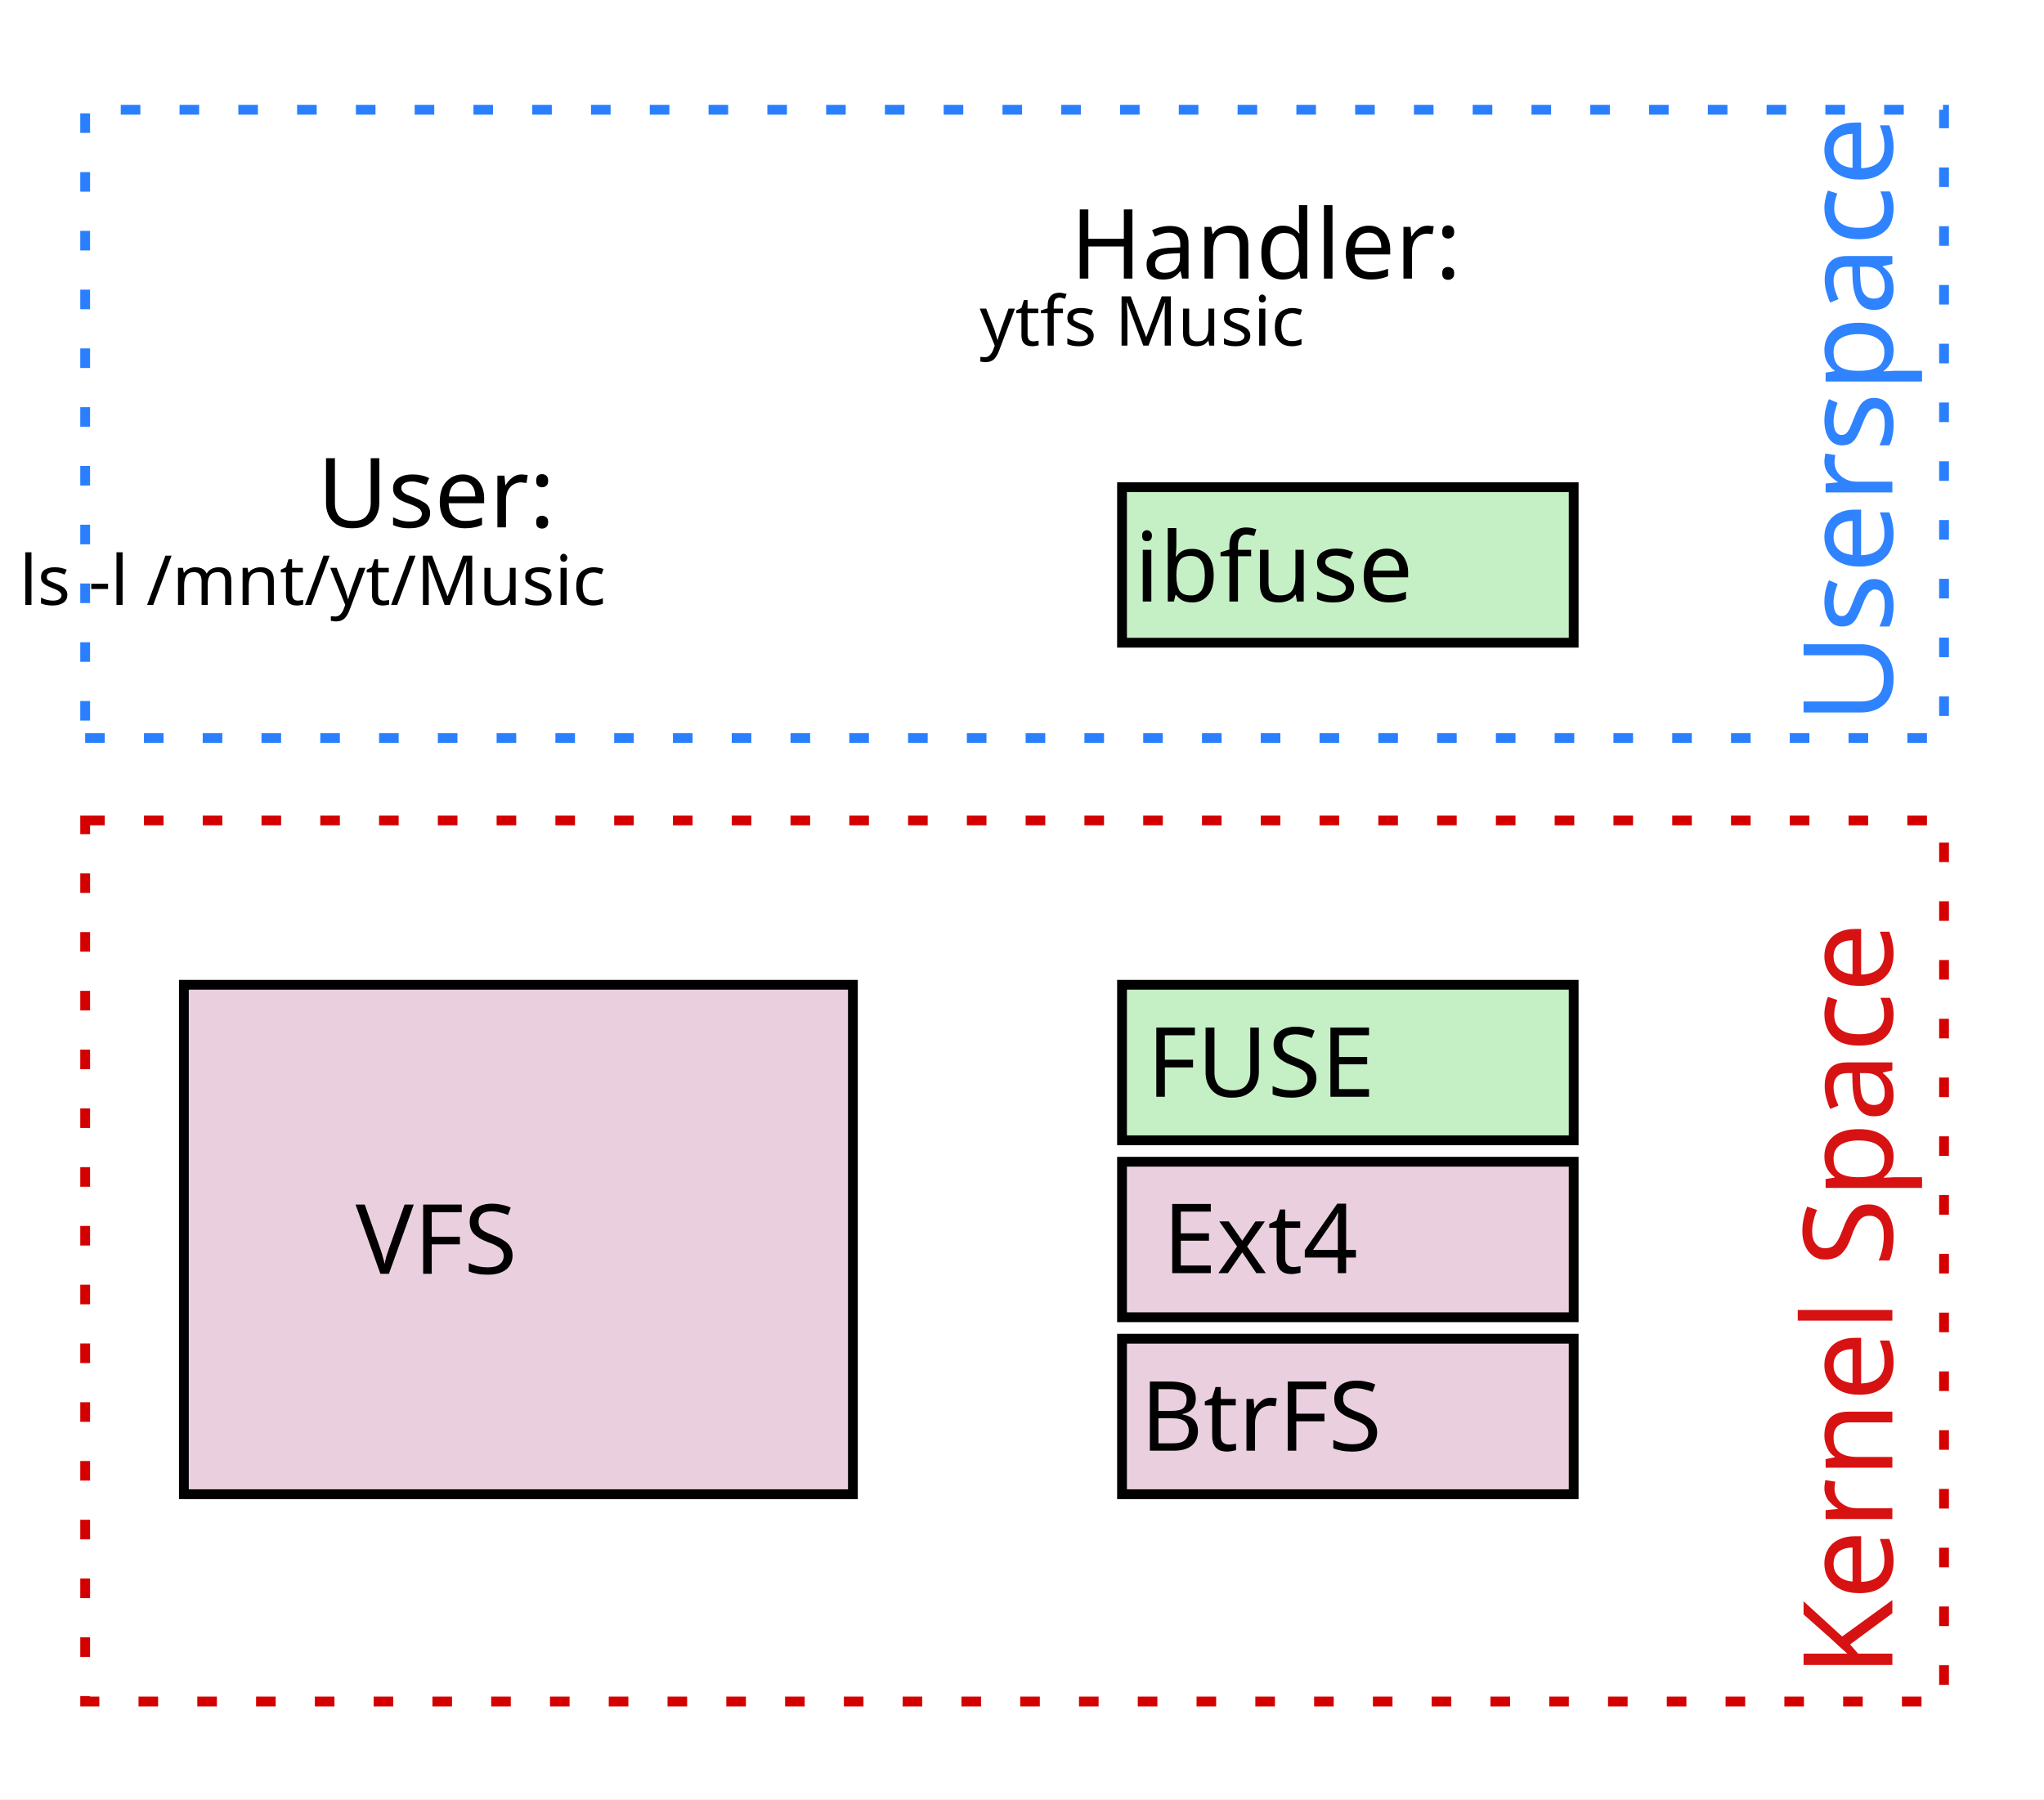
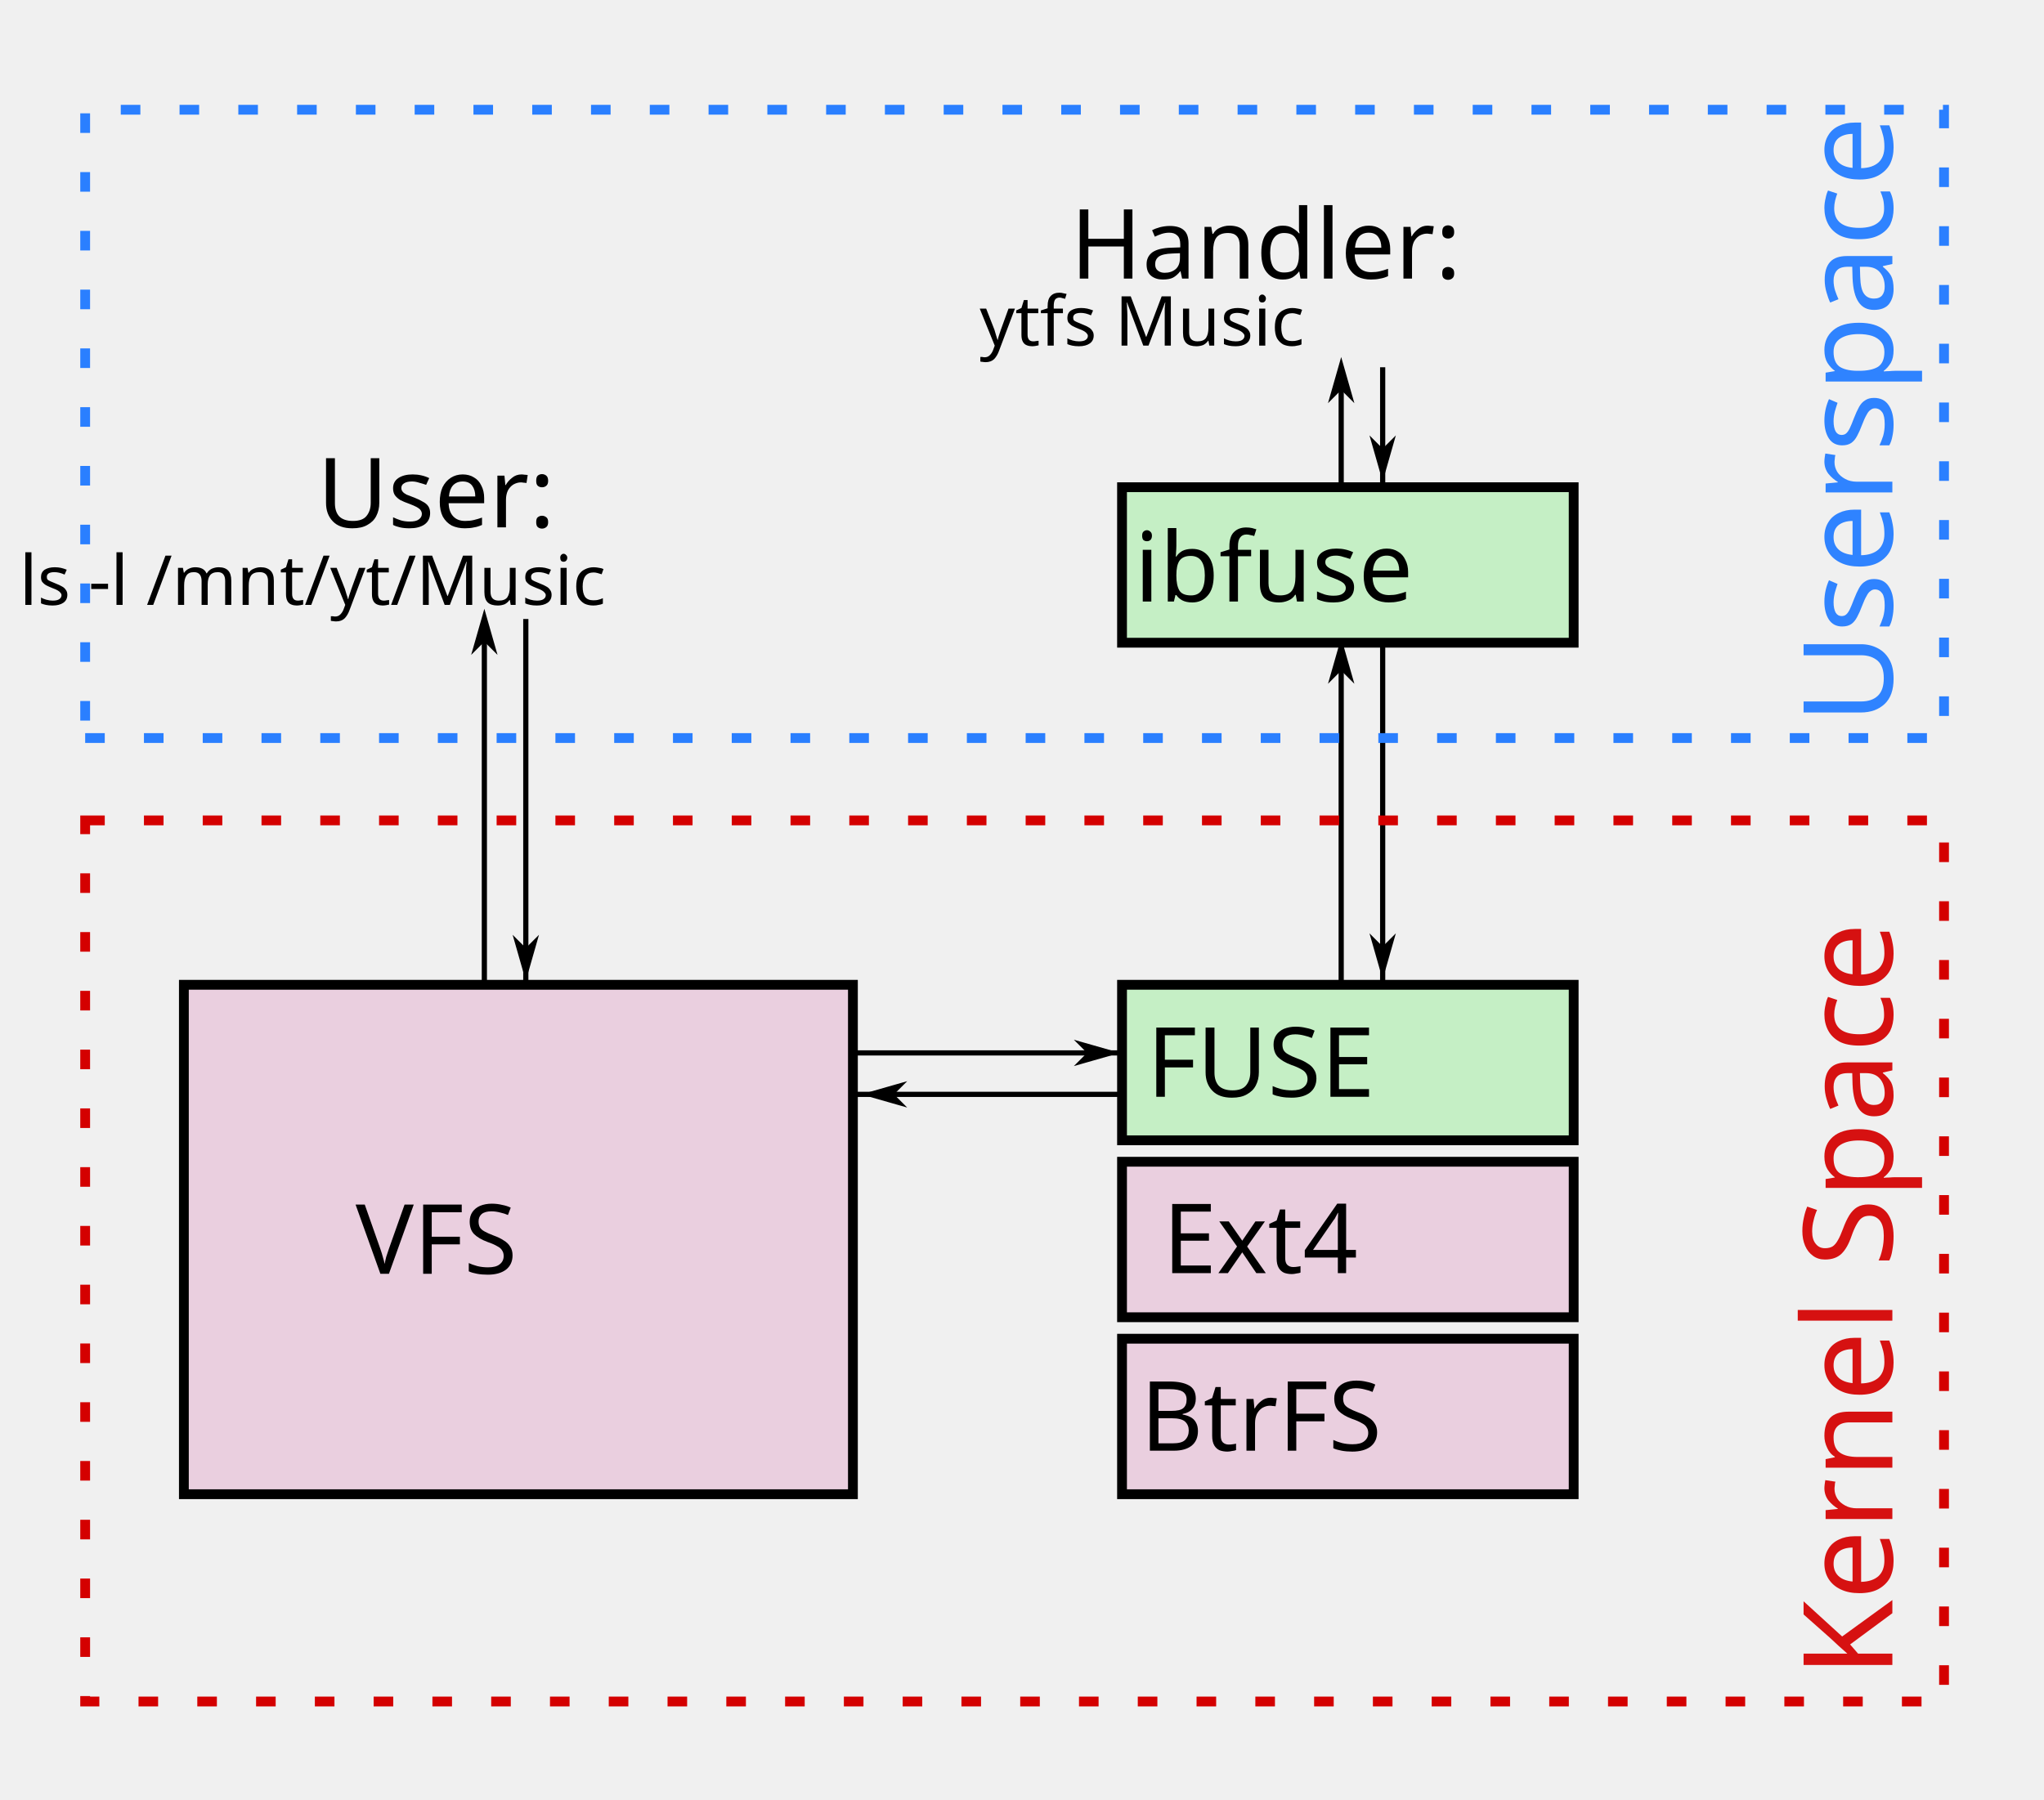
<svg xmlns="http://www.w3.org/2000/svg" width="104.321mm" height="91.848mm" viewBox="0 0 104.321 91.848" version="1.1" id="svg8">
  <defs id="defs2">
    <marker orient="auto" refY="0" refX="0" id="marker3021" style="overflow:visible">
      <path id="path3019" d="M 0,0 5,-5 -12.5,0 5,5 Z" style="fill:#000000;fill-opacity:1;fill-rule:evenodd;stroke:#000000;stroke-width:1pt;stroke-opacity:1" transform="matrix(0.4,0,0,0.4,4,0)" />
    </marker>
    <marker orient="auto" refY="0" refX="0" id="Arrow1Mstart" style="overflow:visible">
      <path id="path2201" d="M 0,0 5,-5 -12.5,0 5,5 Z" style="fill:#000000;fill-opacity:1;fill-rule:evenodd;stroke:#000000;stroke-width:1pt;stroke-opacity:1" transform="matrix(0.4,0,0,0.4,4,0)" />
    </marker>
    <marker style="overflow:visible" id="marker2583" refX="0" refY="0" orient="auto">
      <path transform="matrix(-0.4,0,0,-0.4,-4,0)" style="fill:#000000;fill-opacity:1;fill-rule:evenodd;stroke:#000000;stroke-width:1pt;stroke-opacity:1" d="M 0,0 5,-5 -12.5,0 5,5 Z" id="path2581" />
    </marker>
    <marker orient="auto" refY="0" refX="0" id="Arrow1Mend" style="overflow:visible">
      <path id="path2204" d="M 0,0 5,-5 -12.5,0 5,5 Z" style="fill:#000000;fill-opacity:1;fill-rule:evenodd;stroke:#000000;stroke-width:1pt;stroke-opacity:1" transform="matrix(-0.4,0,0,-0.4,-4,0)" />
    </marker>
    <marker orient="auto" refY="0" refX="0" id="Arrow1Lend" style="overflow:visible">
      <path id="path2198" d="M 0,0 5,-5 -12.5,0 5,5 Z" style="fill:#000000;fill-opacity:1;fill-rule:evenodd;stroke:#000000;stroke-width:1pt;stroke-opacity:1" transform="matrix(-0.8,0,0,-0.8,-10,0)" />
    </marker>
  </defs>
  <g id="layer1" transform="translate(-80.88691,-20.69941)">
    <path id="path2579" d="m 105.607,52.298 v 24.266 h 19.749 26.099 V 70.176 44.758 39.447" style="fill:none;stroke:#000000;stroke-width:0.265;stroke-linecap:butt;stroke-linejoin:miter;stroke-miterlimit:4;stroke-dasharray:none;stroke-opacity:1;marker-start:url(#Arrow1Mstart);marker-mid:url(#marker3021)" />
    <path style="fill:none;stroke:#000000;stroke-width:0.265px;stroke-linecap:butt;stroke-linejoin:miter;stroke-opacity:1;marker-mid:url(#Arrow1Mend);marker-end:url(#Arrow1Mend)" d="m 107.723,52.298 v 17.954 4.196 h 29.803 11.812 V 53.772 39.447" id="path2193" />
    <g transform="translate(143.5817,-108.1174)" id="g22559">
-       <rect style="opacity:1;fill:#ffffff;fill-opacity:1;stroke:none;stroke-width:0.265;stroke-miterlimit:4;stroke-dasharray:none;stroke-dashoffset:0;stroke-opacity:1" id="rect4255" width="104.321" height="91.848" x="-62.695" y="128.817" />
      <path style="opacity:1;fill:#eacfdf;fill-opacity:1;stroke:#000000;stroke-width:0.5;stroke-miterlimit:4;stroke-dasharray:none;stroke-dashoffset:0;stroke-opacity:1" d="m -53.31,179.088 h 34.146 v 26.005 h -34.146 z" id="rect21572" />
-       <text id="text21576" y="193.838" x="-36.104" xml:space="preserve" style="font-size:4.939px">
-         <tspan y="193.838" x="-36.104" style="font-style:normal;font-variant:normal;font-weight:normal;font-stretch:normal;font-size:4.939px;line-height:0;font-family:'Avenir LT 45 Book';-inkscape-font-specification:'Avenir LT 45 Book, ';text-align:center;text-anchor:middle" id="tspan21574">VFS</tspan>
+       <text id="text21576" y="193.838" x="-36.104" xml:space="preserve" style="font-size:4.939px;stroke-width:1">
+         <tspan y="193.838" x="-36.104" style="font-style:normal;font-variant:normal;font-weight:normal;font-stretch:normal;font-size:4.939px;line-height:0;font-family:'Avenir LT 45 Book';-inkscape-font-specification:'Avenir LT 45 Book, ';text-align:center;text-anchor:middle;stroke-width:1" id="tspan21574">VFS</tspan>
      </text>
      <rect style="opacity:1;fill:#c5efc5;fill-opacity:1;stroke:#000000;stroke-width:0.5;stroke-miterlimit:4;stroke-dasharray:none;stroke-dashoffset:0;stroke-opacity:1" id="rect1545" width="23.051" height="7.938" x="-5.429" y="179.088" />
      <rect y="197.155" x="-5.429" height="7.938" width="23.051" id="rect1547" style="opacity:1;fill:#eacfdf;fill-opacity:1;stroke:#000000;stroke-width:0.5;stroke-miterlimit:4;stroke-dasharray:none;stroke-dashoffset:0;stroke-opacity:1" />
      <rect style="opacity:1;fill:#eacfdf;fill-opacity:1;stroke:#000000;stroke-width:0.5;stroke-miterlimit:4;stroke-dasharray:none;stroke-dashoffset:0;stroke-opacity:1" id="rect1549" width="23.051" height="7.938" x="-5.429" y="188.121" />
      <rect style="opacity:1;fill:#c5efc5;fill-opacity:1;stroke:#000000;stroke-width:0.5;stroke-miterlimit:4;stroke-dasharray:none;stroke-dashoffset:0;stroke-opacity:1" id="rect1554" width="23.051" height="7.938" x="-5.429" y="153.688" />
-       <text xml:space="preserve" x="6.002" y="159.523" id="text1572" style="font-size:4.939px">
-         <tspan id="tspan1570" style="font-style:normal;font-variant:normal;font-weight:normal;font-stretch:normal;font-size:4.939px;line-height:0;font-family:'Avenir LT 45 Book';-inkscape-font-specification:'Avenir LT 45 Book, ';text-align:center;text-anchor:middle" x="6.002" y="159.523">libfuse</tspan>
+       <text xml:space="preserve" x="6.002" y="159.523" id="text1572" style="font-size:4.939px;stroke-width:1">
+         <tspan id="tspan1570" style="font-style:normal;font-variant:normal;font-weight:normal;font-stretch:normal;font-size:4.939px;line-height:0;font-family:'Avenir LT 45 Book';-inkscape-font-specification:'Avenir LT 45 Book, ';text-align:center;text-anchor:middle;stroke-width:1" x="6.002" y="159.523">libfuse</tspan>
      </text>
-       <text xml:space="preserve" x="5.955" y="193.809" id="text1576" style="font-size:4.939px">
-         <tspan id="tspan1574" style="font-style:normal;font-variant:normal;font-weight:normal;font-stretch:normal;font-size:4.939px;line-height:0;font-family:'Avenir LT 45 Book';-inkscape-font-specification:'Avenir LT 45 Book, ';text-align:center;text-anchor:middle" x="5.955" y="193.809">Ext4</tspan>
+       <text xml:space="preserve" x="5.955" y="193.809" id="text1576" style="font-size:4.939px;stroke-width:1">
+         <tspan id="tspan1574" style="font-style:normal;font-variant:normal;font-weight:normal;font-stretch:normal;font-size:4.939px;line-height:0;font-family:'Avenir LT 45 Book';-inkscape-font-specification:'Avenir LT 45 Book, ';text-align:center;text-anchor:middle;stroke-width:1" x="5.955" y="193.809">Ext4</tspan>
      </text>
-       <text id="text1580" y="184.805" x="5.975" xml:space="preserve" style="font-size:4.939px">
-         <tspan y="184.805" x="5.975" style="font-style:normal;font-variant:normal;font-weight:normal;font-stretch:normal;font-size:4.939px;line-height:0;font-family:'Avenir LT 45 Book';-inkscape-font-specification:'Avenir LT 45 Book, ';text-align:center;text-anchor:middle" id="tspan1578">FUSE</tspan>
+       <text id="text1580" y="184.805" x="5.975" xml:space="preserve" style="font-size:4.939px;stroke-width:1">
+         <tspan y="184.805" x="5.975" style="font-style:normal;font-variant:normal;font-weight:normal;font-stretch:normal;font-size:4.939px;line-height:0;font-family:'Avenir LT 45 Book';-inkscape-font-specification:'Avenir LT 45 Book, ';text-align:center;text-anchor:middle;stroke-width:1" id="tspan1578">FUSE</tspan>
      </text>
-       <text xml:space="preserve" x="5.985" y="202.872" id="text1584" style="font-size:4.939px">
-         <tspan id="tspan1582" style="font-style:normal;font-variant:normal;font-weight:normal;font-stretch:normal;font-size:4.939px;line-height:0;font-family:'Avenir LT 45 Book';-inkscape-font-specification:'Avenir LT 45 Book, ';text-align:center;text-anchor:middle" x="5.985" y="202.872">BtrFS</tspan>
+       <text xml:space="preserve" x="5.985" y="202.872" id="text1584" style="font-size:4.939px;stroke-width:1">
+         <tspan id="tspan1582" style="font-style:normal;font-variant:normal;font-weight:normal;font-stretch:normal;font-size:4.939px;line-height:0;font-family:'Avenir LT 45 Book';-inkscape-font-specification:'Avenir LT 45 Book, ';text-align:center;text-anchor:middle;stroke-width:1" x="5.985" y="202.872">BtrFS</tspan>
      </text>
-       <text id="text1588" y="159.692" x="-36.239" xml:space="preserve">
-         <tspan y="159.692" x="-36.239" style="font-style:normal;font-variant:normal;font-weight:normal;font-stretch:normal;font-size:3.528px;line-height:0;font-family:'Envy Code R';-inkscape-font-specification:'Envy Code R';text-align:center;text-anchor:middle" id="tspan1586">ls -l /mnt/yt/Music</tspan>
+       <text style="font-size:12px;stroke-width:1" id="text1588" y="159.692" x="-36.239" xml:space="preserve">
+         <tspan y="159.692" x="-36.239" style="font-style:normal;font-variant:normal;font-weight:normal;font-stretch:normal;font-size:3.528px;line-height:0;font-family:'Envy Code R';-inkscape-font-specification:'Envy Code R';text-align:center;text-anchor:middle;stroke-width:1" id="tspan1586">ls -l /mnt/yt/Music</tspan>
      </text>
-       <text xml:space="preserve" x="6.094" y="146.463" id="text1592">
-         <tspan id="tspan1590" style="font-style:normal;font-variant:normal;font-weight:normal;font-stretch:normal;font-size:3.528px;line-height:0;font-family:'Envy Code R';-inkscape-font-specification:'Envy Code R';text-align:center;text-anchor:middle" x="6.094" y="146.463">ytfs Music</tspan>
+       <text style="font-size:12px;stroke-width:1" xml:space="preserve" x="6.094" y="146.463" id="text1592">
+         <tspan id="tspan1590" style="font-style:normal;font-variant:normal;font-weight:normal;font-stretch:normal;font-size:3.528px;line-height:0;font-family:'Envy Code R';-inkscape-font-specification:'Envy Code R';text-align:center;text-anchor:middle;stroke-width:1" x="6.094" y="146.463">ytfs Music</tspan>
      </text>
      <rect style="opacity:1;fill:none;fill-opacity:1;stroke:#d40000;stroke-width:0.5;stroke-miterlimit:4;stroke-dasharray:1, 2;stroke-dashoffset:0;stroke-opacity:1" id="rect1594" width="94.872" height="44.979" x="-58.348" y="170.696" />
      <rect y="-166.492" x="-58.348" height="32.073" width="94.872" id="rect1596" style="opacity:1;fill:none;fill-opacity:1;stroke:#2a7fff;stroke-width:0.5;stroke-miterlimit:4;stroke-dasharray:1, 2;stroke-dashoffset:0;stroke-opacity:1" transform="scale(1,-1)" />
      <text xml:space="preserve" style="font-style:normal;font-weight:normal;font-size:10.583px;line-height:1.25;font-family:sans-serif;letter-spacing:0px;word-spacing:0px;fill:#d40000;fill-opacity:0.929;stroke:none;stroke-width:0.265" x="-214.419" y="33.887" id="text1600" transform="rotate(-90)">
        <tspan id="tspan1598" x="-214.419" y="33.887" style="font-style:normal;font-variant:normal;font-weight:normal;font-stretch:normal;font-size:6.35px;font-family:'Avenir LT 45 Book';-inkscape-font-specification:'Avenir LT 45 Book, ';fill:#d40000;fill-opacity:0.929;stroke-width:0.265">Kernel Space</tspan>
      </text>
      <text transform="rotate(-90)" id="text1604" y="33.887" x="-165.765" style="font-style:normal;font-weight:normal;font-size:10.583px;line-height:1.25;font-family:sans-serif;letter-spacing:0px;word-spacing:0px;fill:#2a80ff;fill-opacity:0.973;stroke:none;stroke-width:0.265" xml:space="preserve">
        <tspan style="font-style:normal;font-variant:normal;font-weight:normal;font-stretch:normal;font-size:6.35px;font-family:'Avenir LT 45 Book';-inkscape-font-specification:'Avenir LT 45 Book, ';fill:#2a80ff;fill-opacity:0.973;stroke-width:0.265" y="33.887" x="-165.765" id="tspan1602">Userspace</tspan>
      </text>
-       <text style="font-size:4.939px" xml:space="preserve" x="-36.104" y="155.738" id="text4249">
-         <tspan id="tspan4247" style="font-style:normal;font-variant:normal;font-weight:normal;font-stretch:normal;font-size:4.939px;line-height:0;font-family:'Avenir LT 45 Book';-inkscape-font-specification:'Avenir LT 45 Book, ';text-align:center;text-anchor:middle" x="-36.104" y="155.738">User:</tspan>
+       <text style="font-size:4.939px;stroke-width:1" xml:space="preserve" x="-36.104" y="155.738" id="text4249">
+         <tspan id="tspan4247" style="font-style:normal;font-variant:normal;font-weight:normal;font-stretch:normal;font-size:4.939px;line-height:0;font-family:'Avenir LT 45 Book';-inkscape-font-specification:'Avenir LT 45 Book, ';text-align:center;text-anchor:middle;stroke-width:1" x="-36.104" y="155.738">User:</tspan>
      </text>
-       <text id="text4253" y="143.038" x="6.229" xml:space="preserve" style="font-size:4.939px">
-         <tspan y="143.038" x="6.229" style="font-style:normal;font-variant:normal;font-weight:normal;font-stretch:normal;font-size:4.939px;line-height:0;font-family:'Avenir LT 45 Book';-inkscape-font-specification:'Avenir LT 45 Book, ';text-align:center;text-anchor:middle" id="tspan4251">Handler:</tspan>
+       <text id="text4253" y="143.038" x="6.229" xml:space="preserve" style="font-size:4.939px;stroke-width:1">
+         <tspan y="143.038" x="6.229" style="font-style:normal;font-variant:normal;font-weight:normal;font-stretch:normal;font-size:4.939px;line-height:0;font-family:'Avenir LT 45 Book';-inkscape-font-specification:'Avenir LT 45 Book, ';text-align:center;text-anchor:middle;stroke-width:1" id="tspan4251">Handler:</tspan>
      </text>
+       <rect style="opacity:1;fill:none;fill-opacity:1;stroke:none;stroke-width:0.265;stroke-miterlimit:4;stroke-dasharray:none;stroke-dashoffset:0;stroke-opacity:1" id="rect4255" width="104.321" height="91.848" x="-62.695" y="128.817" />
    </g>
  </g>
</svg>
